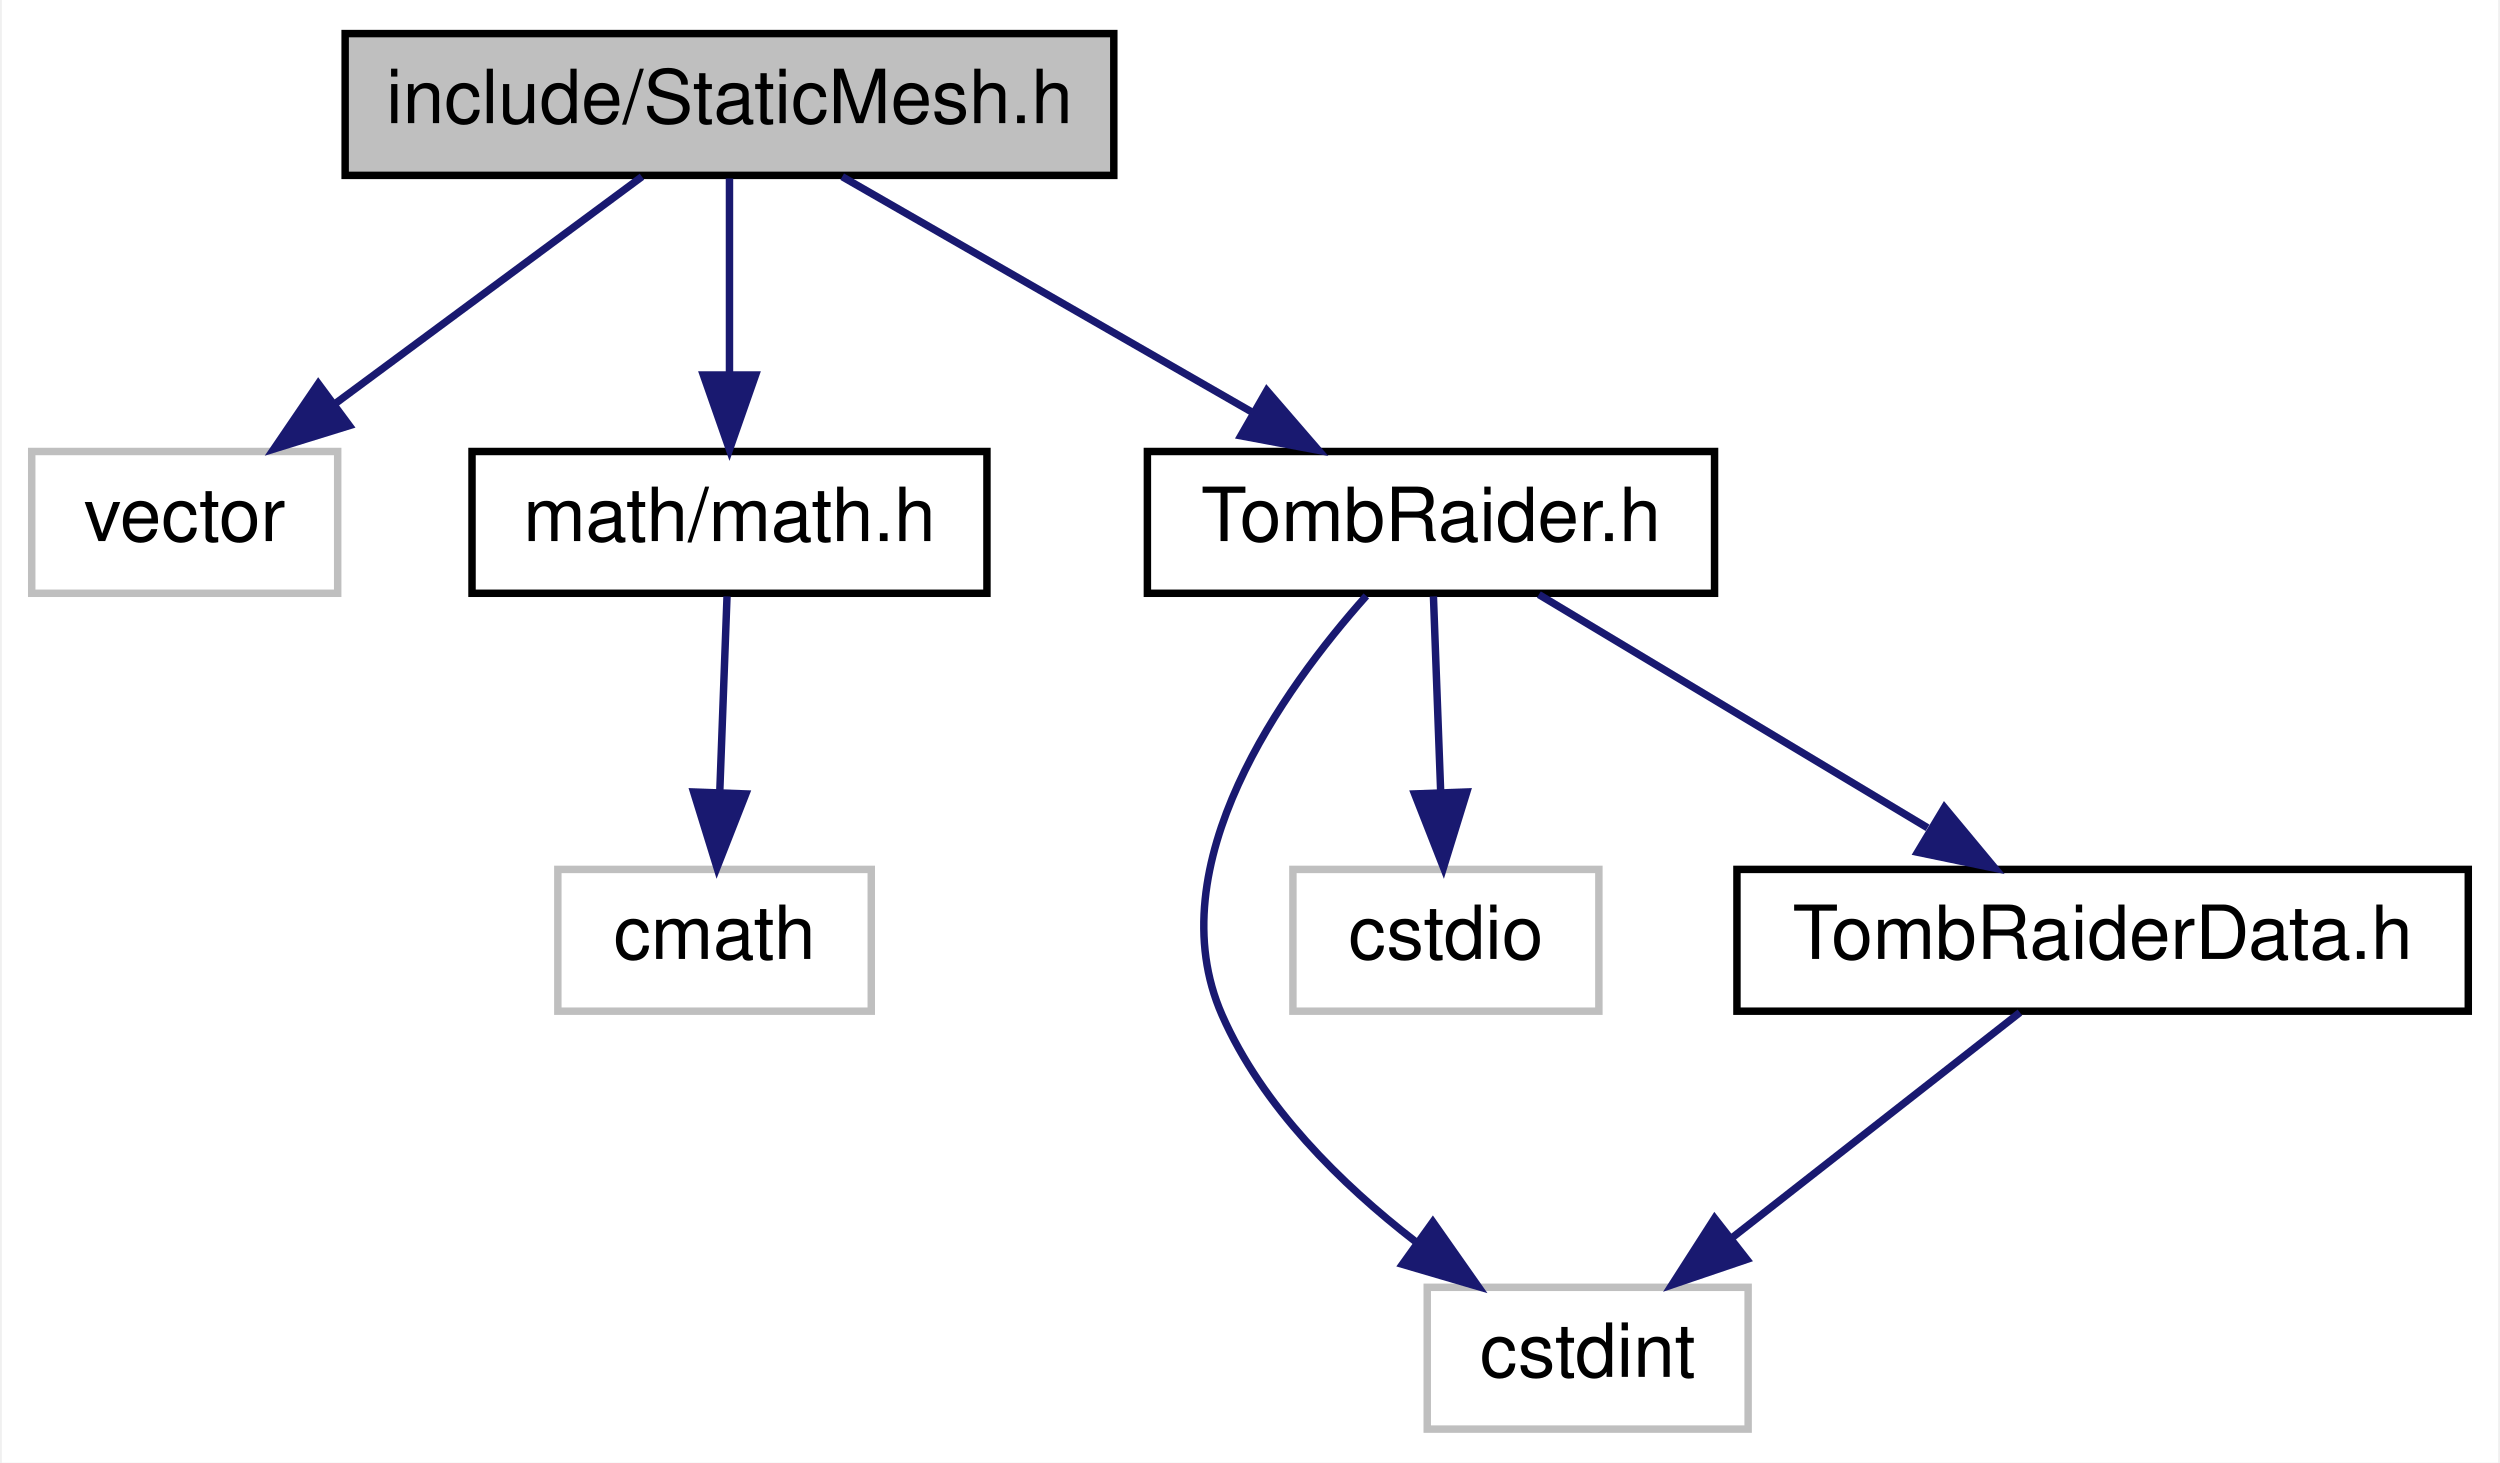
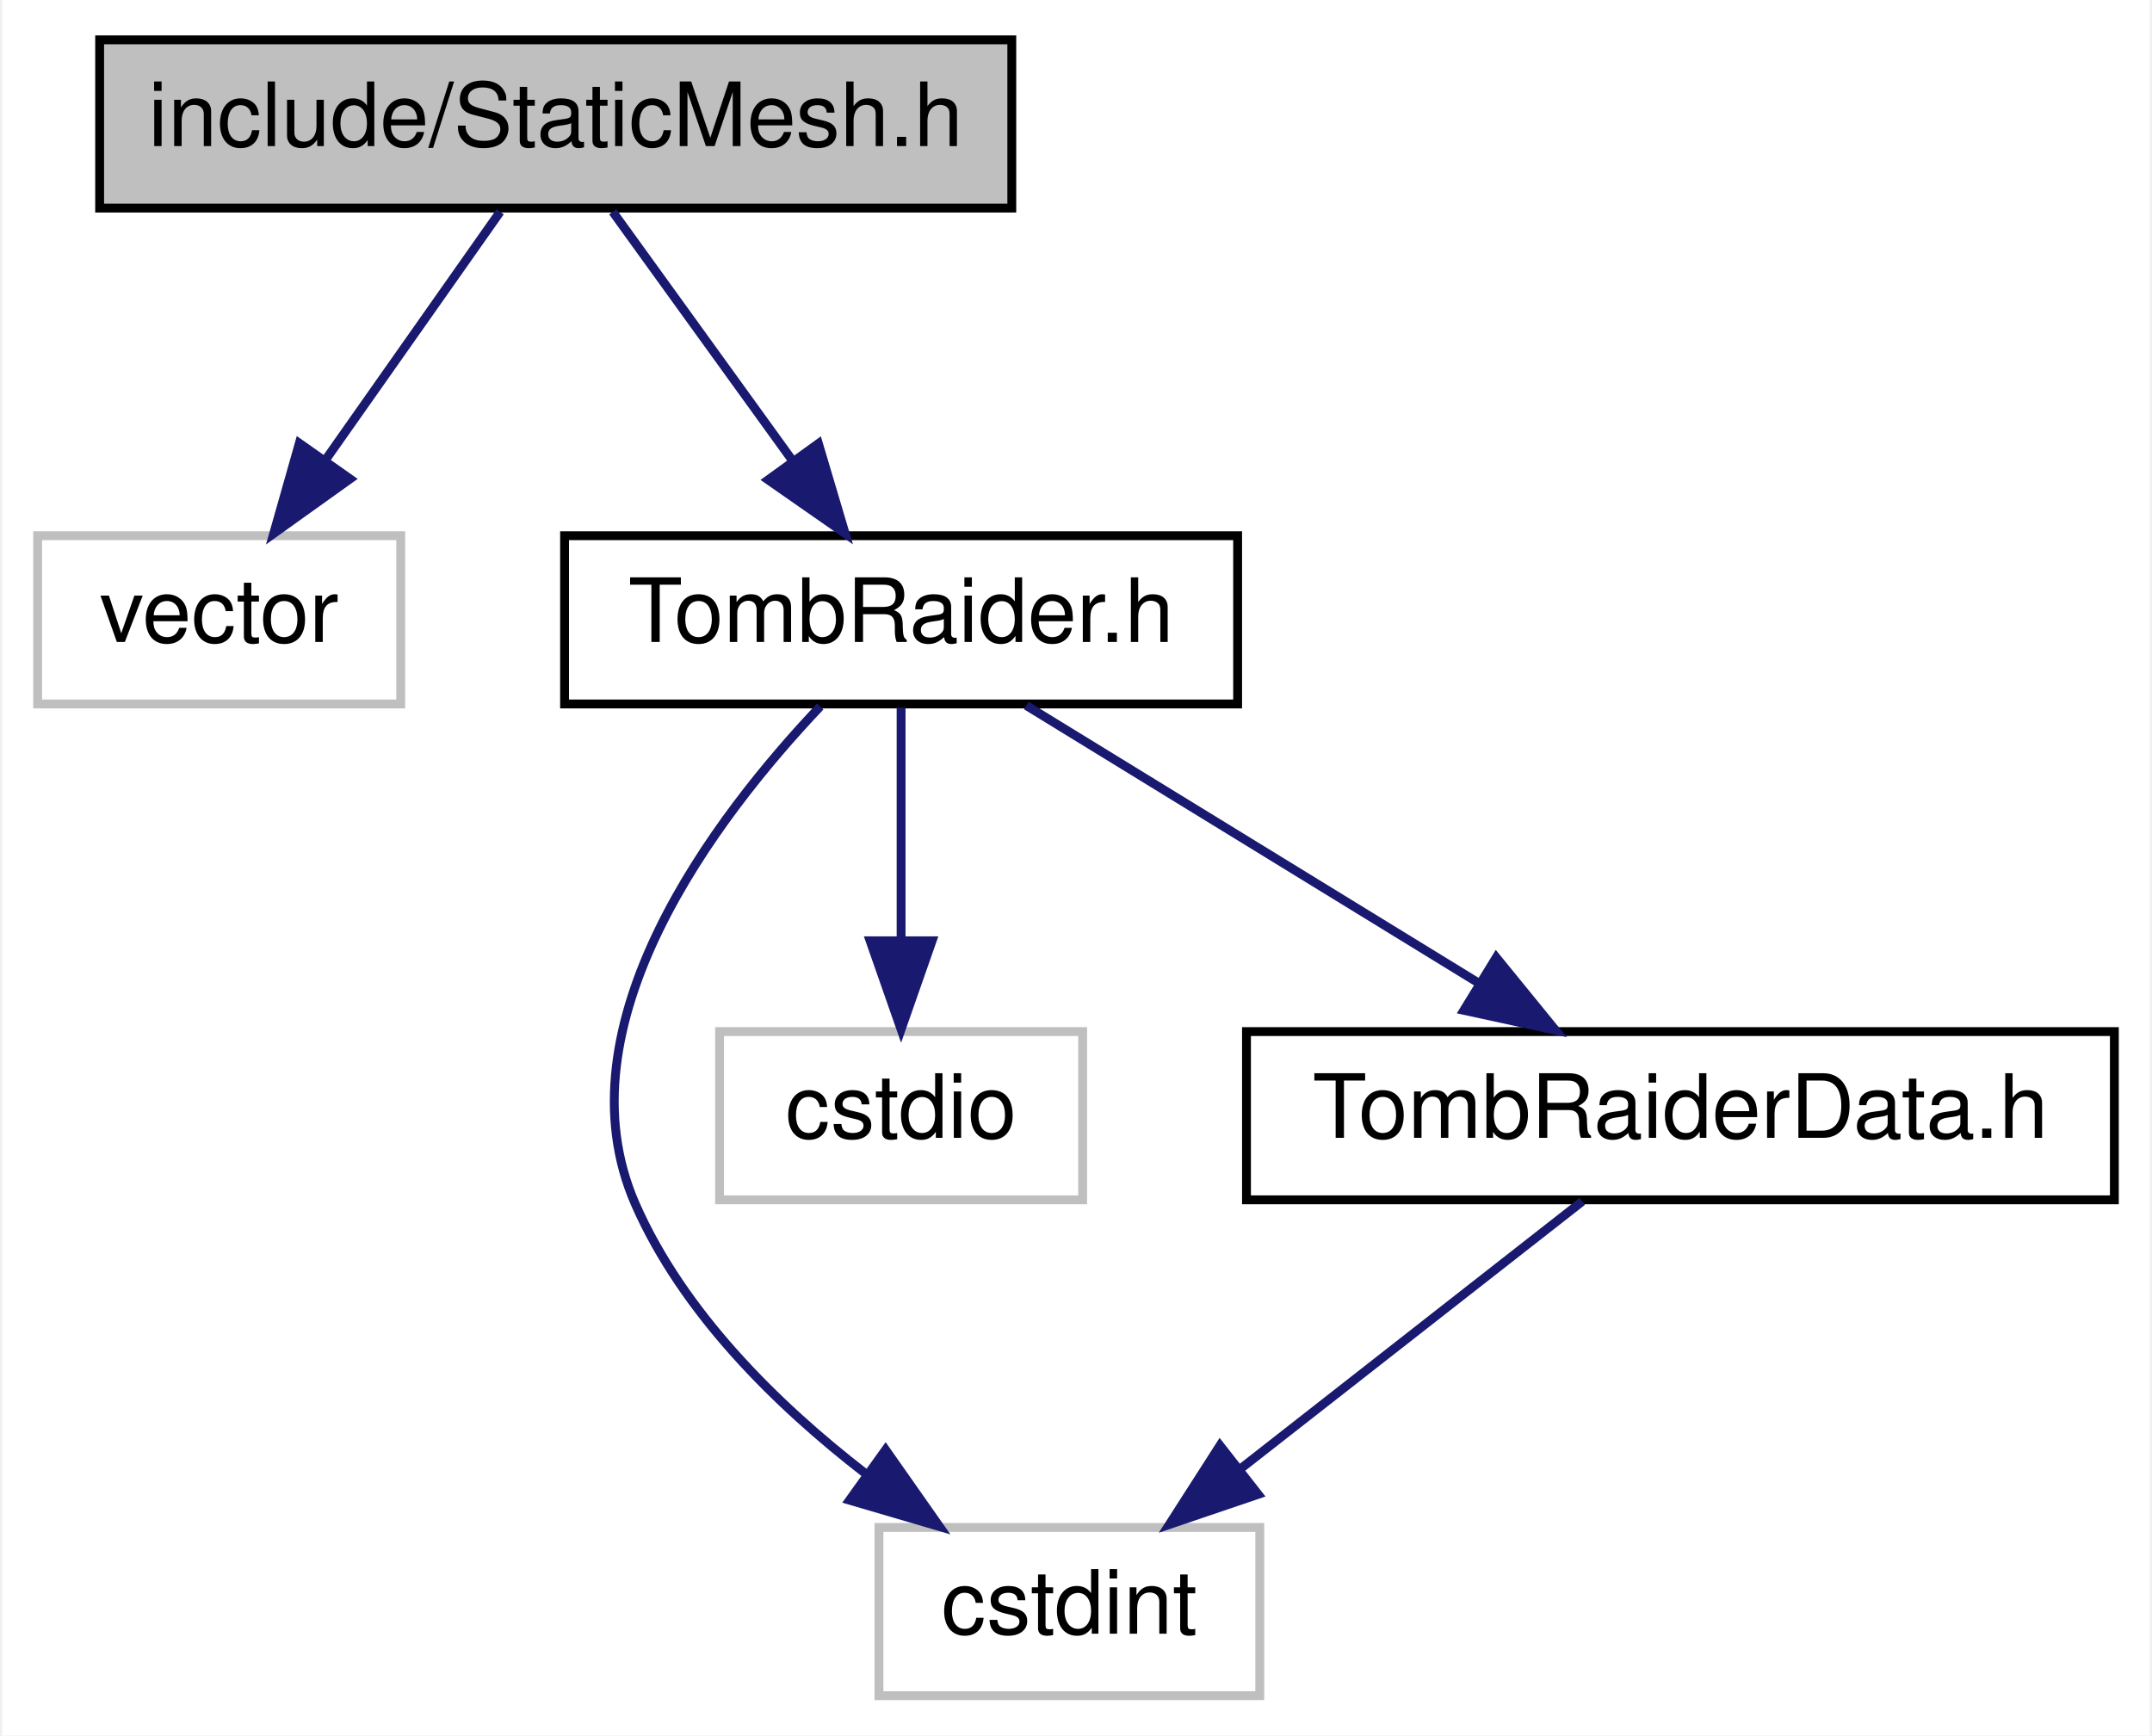
- <svg xmlns="http://www.w3.org/2000/svg" xmlns:xlink="http://www.w3.org/1999/xlink" width="335pt" height="196pt" viewBox="0.00 0.00 334.50 196.00">
+ <svg xmlns="http://www.w3.org/2000/svg" xmlns:xlink="http://www.w3.org/1999/xlink" width="243pt" height="196pt" viewBox="0.00 0.00 242.50 196.00">
  <g id="graph0" class="graph" transform="scale(1 1) rotate(0) translate(4 192)">
-     <polygon fill="white" stroke="none" points="-4,4 -4,-192 330.5,-192 330.5,4 -4,4" />
+     <polygon fill="white" stroke="none" points="-4,4 -4,-192 238.5,-192 238.5,4 -4,4" />
    <g id="node1" class="node">
-       <polygon fill="#bfbfbf" stroke="black" points="42,-168.5 42,-187.5 145,-187.5 145,-168.5 42,-168.5" />
-       <text text-anchor="middle" x="93.5" y="-175.5" font-family="Helvetica,sans-Serif" font-size="10.00">include/StaticMesh.h</text>
+       <polygon fill="#bfbfbf" stroke="black" points="7,-168.5 7,-187.5 110,-187.5 110,-168.5 7,-168.5" />
+       <text text-anchor="middle" x="58.5" y="-175.5" font-family="Helvetica,sans-Serif" font-size="10.00">include/StaticMesh.h</text>
    </g>
    <g id="node2" class="node">
      <polygon fill="white" stroke="#bfbfbf" points="0,-112.5 0,-131.5 41,-131.5 41,-112.5 0,-112.5" />
      <text text-anchor="middle" x="20.5" y="-119.5" font-family="Helvetica,sans-Serif" font-size="10.00">vector</text>
    </g>
    <g id="edge1" class="edge">
-       <path fill="none" stroke="midnightblue" d="M81.771,-168.324C70.663,-160.107 53.758,-147.602 40.517,-137.807" />
-       <polygon fill="midnightblue" stroke="midnightblue" points="42.563,-134.967 32.442,-131.834 38.4,-140.595 42.563,-134.967" />
+       <path fill="none" stroke="midnightblue" d="M52.225,-168.083C46.858,-160.455 38.982,-149.264 32.421,-139.941" />
+       <polygon fill="midnightblue" stroke="midnightblue" points="35.276,-137.915 26.658,-131.751 29.551,-141.943 35.276,-137.915" />
    </g>
    <g id="node3" class="node">
      <g id="a_node3">
-         <a xlink:href="math_8h.html" target="_top" xlink:title="Vector and Matrix math. ">
-           <polygon fill="white" stroke="black" points="59,-112.5 59,-131.5 128,-131.5 128,-112.5 59,-112.5" />
-           <text text-anchor="middle" x="93.5" y="-119.5" font-family="Helvetica,sans-Serif" font-size="10.00">math/math.h</text>
+         <a xlink:href="_tomb_raider_8h.html" target="_top" xlink:title="Loads maps, meshes, textures... ">
+           <polygon fill="white" stroke="black" points="59.5,-112.5 59.5,-131.5 135.5,-131.5 135.5,-112.5 59.5,-112.5" />
+           <text text-anchor="middle" x="97.5" y="-119.5" font-family="Helvetica,sans-Serif" font-size="10.00">TombRaider.h</text>
        </a>
      </g>
    </g>
    <g id="edge2" class="edge">
-       <path fill="none" stroke="midnightblue" d="M93.5,-168.083C93.5,-161.006 93.5,-150.861 93.5,-141.986" />
-       <polygon fill="midnightblue" stroke="midnightblue" points="97,-141.751 93.5,-131.751 90,-141.751 97,-141.751" />
+       <path fill="none" stroke="midnightblue" d="M64.94,-168.083C70.449,-160.455 78.531,-149.264 85.265,-139.941" />
+       <polygon fill="midnightblue" stroke="midnightblue" points="88.162,-141.907 91.18,-131.751 82.487,-137.809 88.162,-141.907" />
+     </g>
+     <g id="node4" class="node">
+       <polygon fill="white" stroke="#bfbfbf" points="95,-0.5 95,-19.5 138,-19.5 138,-0.5 95,-0.5" />
+       <text text-anchor="middle" x="116.5" y="-7.5" font-family="Helvetica,sans-Serif" font-size="10.00">cstdint</text>
+     </g>
+     <g id="edge3" class="edge">
+       <path fill="none" stroke="midnightblue" d="M88.364,-112.215C76.581,-99.767 58.601,-76.254 67.5,-56 72.89,-43.732 83.458,-33.341 93.404,-25.646" />
+       <polygon fill="midnightblue" stroke="midnightblue" points="95.751,-28.27 101.839,-19.598 91.672,-22.581 95.751,-28.27" />
    </g>
    <g id="node5" class="node">
-       <g id="a_node5">
-         <a xlink:href="_tomb_raider_8h.html" target="_top" xlink:title="Loads maps, meshes, textures... ">
-           <polygon fill="white" stroke="black" points="149.5,-112.5 149.5,-131.5 225.5,-131.5 225.5,-112.5 149.5,-112.5" />
-           <text text-anchor="middle" x="187.5" y="-119.5" font-family="Helvetica,sans-Serif" font-size="10.00">TombRaider.h</text>
+       <polygon fill="white" stroke="#bfbfbf" points="77,-56.5 77,-75.5 118,-75.5 118,-56.5 77,-56.5" />
+       <text text-anchor="middle" x="97.5" y="-63.5" font-family="Helvetica,sans-Serif" font-size="10.00">cstdio</text>
+     </g>
+     <g id="edge4" class="edge">
+       <path fill="none" stroke="midnightblue" d="M97.5,-112.083C97.5,-105.006 97.5,-94.861 97.5,-85.987" />
+       <polygon fill="midnightblue" stroke="midnightblue" points="101,-85.751 97.5,-75.751 94,-85.751 101,-85.751" />
+     </g>
+     <g id="node6" class="node">
+       <g id="a_node6">
+         <a xlink:href="_tomb_raider_data_8h.html" target="_top" xlink:title="Structs and enums for TombRaider. ">
+           <polygon fill="white" stroke="black" points="136.5,-56.5 136.5,-75.5 234.5,-75.5 234.5,-56.5 136.5,-56.5" />
+           <text text-anchor="middle" x="185.5" y="-63.5" font-family="Helvetica,sans-Serif" font-size="10.00">TombRaiderData.h</text>
        </a>
      </g>
    </g>
-     <g id="edge4" class="edge">
-       <path fill="none" stroke="midnightblue" d="M108.603,-168.324C123.403,-159.822 146.194,-146.729 163.482,-136.797" />
-       <polygon fill="midnightblue" stroke="midnightblue" points="165.507,-139.671 172.435,-131.655 162.02,-133.601 165.507,-139.671" />
-     </g>
-     <g id="node4" class="node">
-       <polygon fill="white" stroke="#bfbfbf" points="70.5,-56.5 70.5,-75.5 112.5,-75.5 112.5,-56.5 70.5,-56.5" />
-       <text text-anchor="middle" x="91.5" y="-63.5" font-family="Helvetica,sans-Serif" font-size="10.00">cmath</text>
-     </g>
-     <g id="edge3" class="edge">
-       <path fill="none" stroke="midnightblue" d="M93.17,-112.083C92.908,-105.006 92.532,-94.861 92.203,-85.987" />
-       <polygon fill="midnightblue" stroke="midnightblue" points="95.692,-85.615 91.824,-75.751 88.697,-85.874 95.692,-85.615" />
-     </g>
-     <g id="node6" class="node">
-       <polygon fill="white" stroke="#bfbfbf" points="187,-0.5 187,-19.5 230,-19.5 230,-0.5 187,-0.5" />
-       <text text-anchor="middle" x="208.5" y="-7.5" font-family="Helvetica,sans-Serif" font-size="10.00">cstdint</text>
-     </g>
    <g id="edge5" class="edge">
-       <path fill="none" stroke="midnightblue" d="M178.836,-112.151C167.676,-99.627 150.703,-76.024 159.5,-56 164.89,-43.732 175.458,-33.341 185.404,-25.646" />
-       <polygon fill="midnightblue" stroke="midnightblue" points="187.752,-28.27 193.839,-19.598 183.672,-22.581 187.752,-28.27" />
-     </g>
-     <g id="node7" class="node">
-       <polygon fill="white" stroke="#bfbfbf" points="169,-56.5 169,-75.5 210,-75.5 210,-56.5 169,-56.5" />
-       <text text-anchor="middle" x="189.5" y="-63.5" font-family="Helvetica,sans-Serif" font-size="10.00">cstdio</text>
+       <path fill="none" stroke="midnightblue" d="M111.639,-112.324C125.366,-103.9 146.436,-90.971 162.564,-81.074" />
+       <polygon fill="midnightblue" stroke="midnightblue" points="164.704,-83.868 171.396,-75.654 161.043,-77.902 164.704,-83.868" />
    </g>
    <g id="edge6" class="edge">
-       <path fill="none" stroke="midnightblue" d="M187.83,-112.083C188.092,-105.006 188.468,-94.861 188.797,-85.987" />
-       <polygon fill="midnightblue" stroke="midnightblue" points="192.303,-85.874 189.176,-75.751 185.308,-85.615 192.303,-85.874" />
-     </g>
-     <g id="node8" class="node">
-       <g id="a_node8">
-         <a xlink:href="_tomb_raider_data_8h.html" target="_top" xlink:title="Structs and enums for TombRaider. ">
-           <polygon fill="white" stroke="black" points="228.5,-56.5 228.5,-75.5 326.5,-75.5 326.5,-56.5 228.5,-56.5" />
-           <text text-anchor="middle" x="277.5" y="-63.5" font-family="Helvetica,sans-Serif" font-size="10.00">TombRaiderData.h</text>
-         </a>
-       </g>
-     </g>
-     <g id="edge7" class="edge">
-       <path fill="none" stroke="midnightblue" d="M201.96,-112.324C216,-103.9 237.548,-90.971 254.043,-81.074" />
-       <polygon fill="midnightblue" stroke="midnightblue" points="256.302,-83.801 263.076,-75.654 252.7,-77.798 256.302,-83.801" />
-     </g>
-     <g id="edge8" class="edge">
-       <path fill="none" stroke="midnightblue" d="M266.414,-56.324C256.014,-48.185 240.239,-35.84 227.778,-26.087" />
-       <polygon fill="midnightblue" stroke="midnightblue" points="229.82,-23.241 219.788,-19.834 225.506,-28.753 229.82,-23.241" />
+       <path fill="none" stroke="midnightblue" d="M174.414,-56.324C164.014,-48.185 148.239,-35.84 135.778,-26.087" />
+       <polygon fill="midnightblue" stroke="midnightblue" points="137.82,-23.241 127.788,-19.834 133.506,-28.753 137.82,-23.241" />
    </g>
  </g>
</svg>
